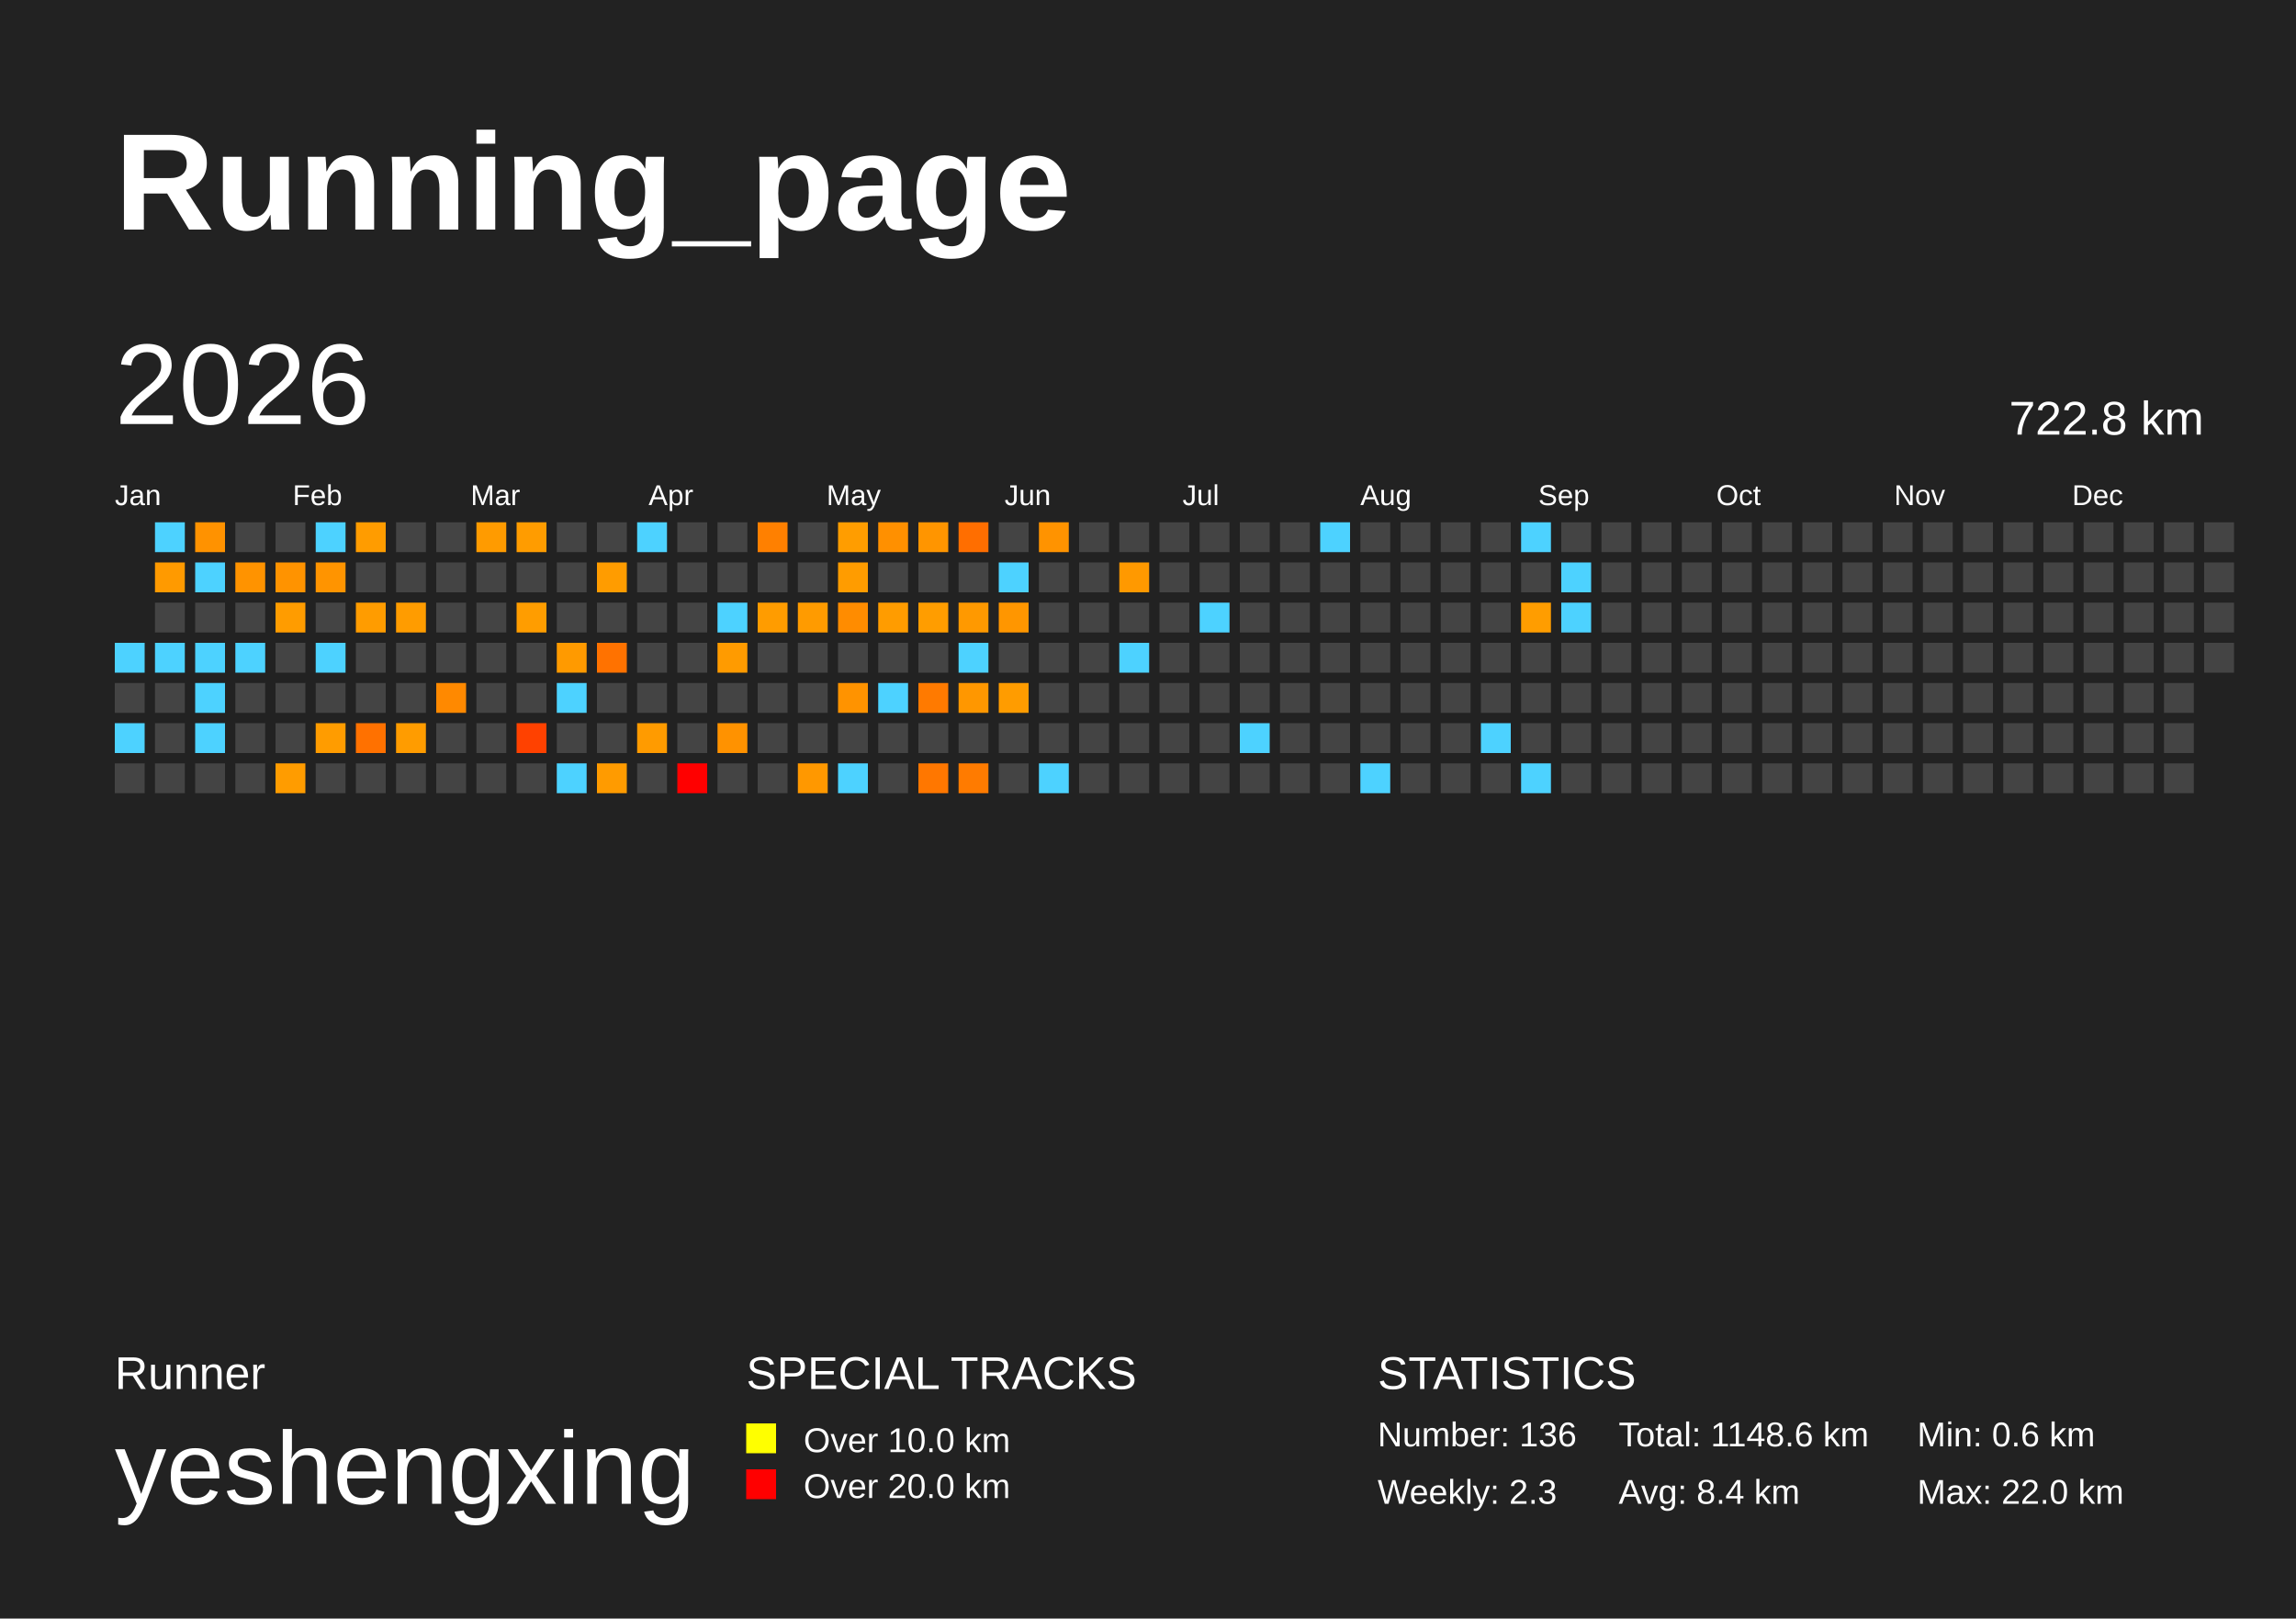
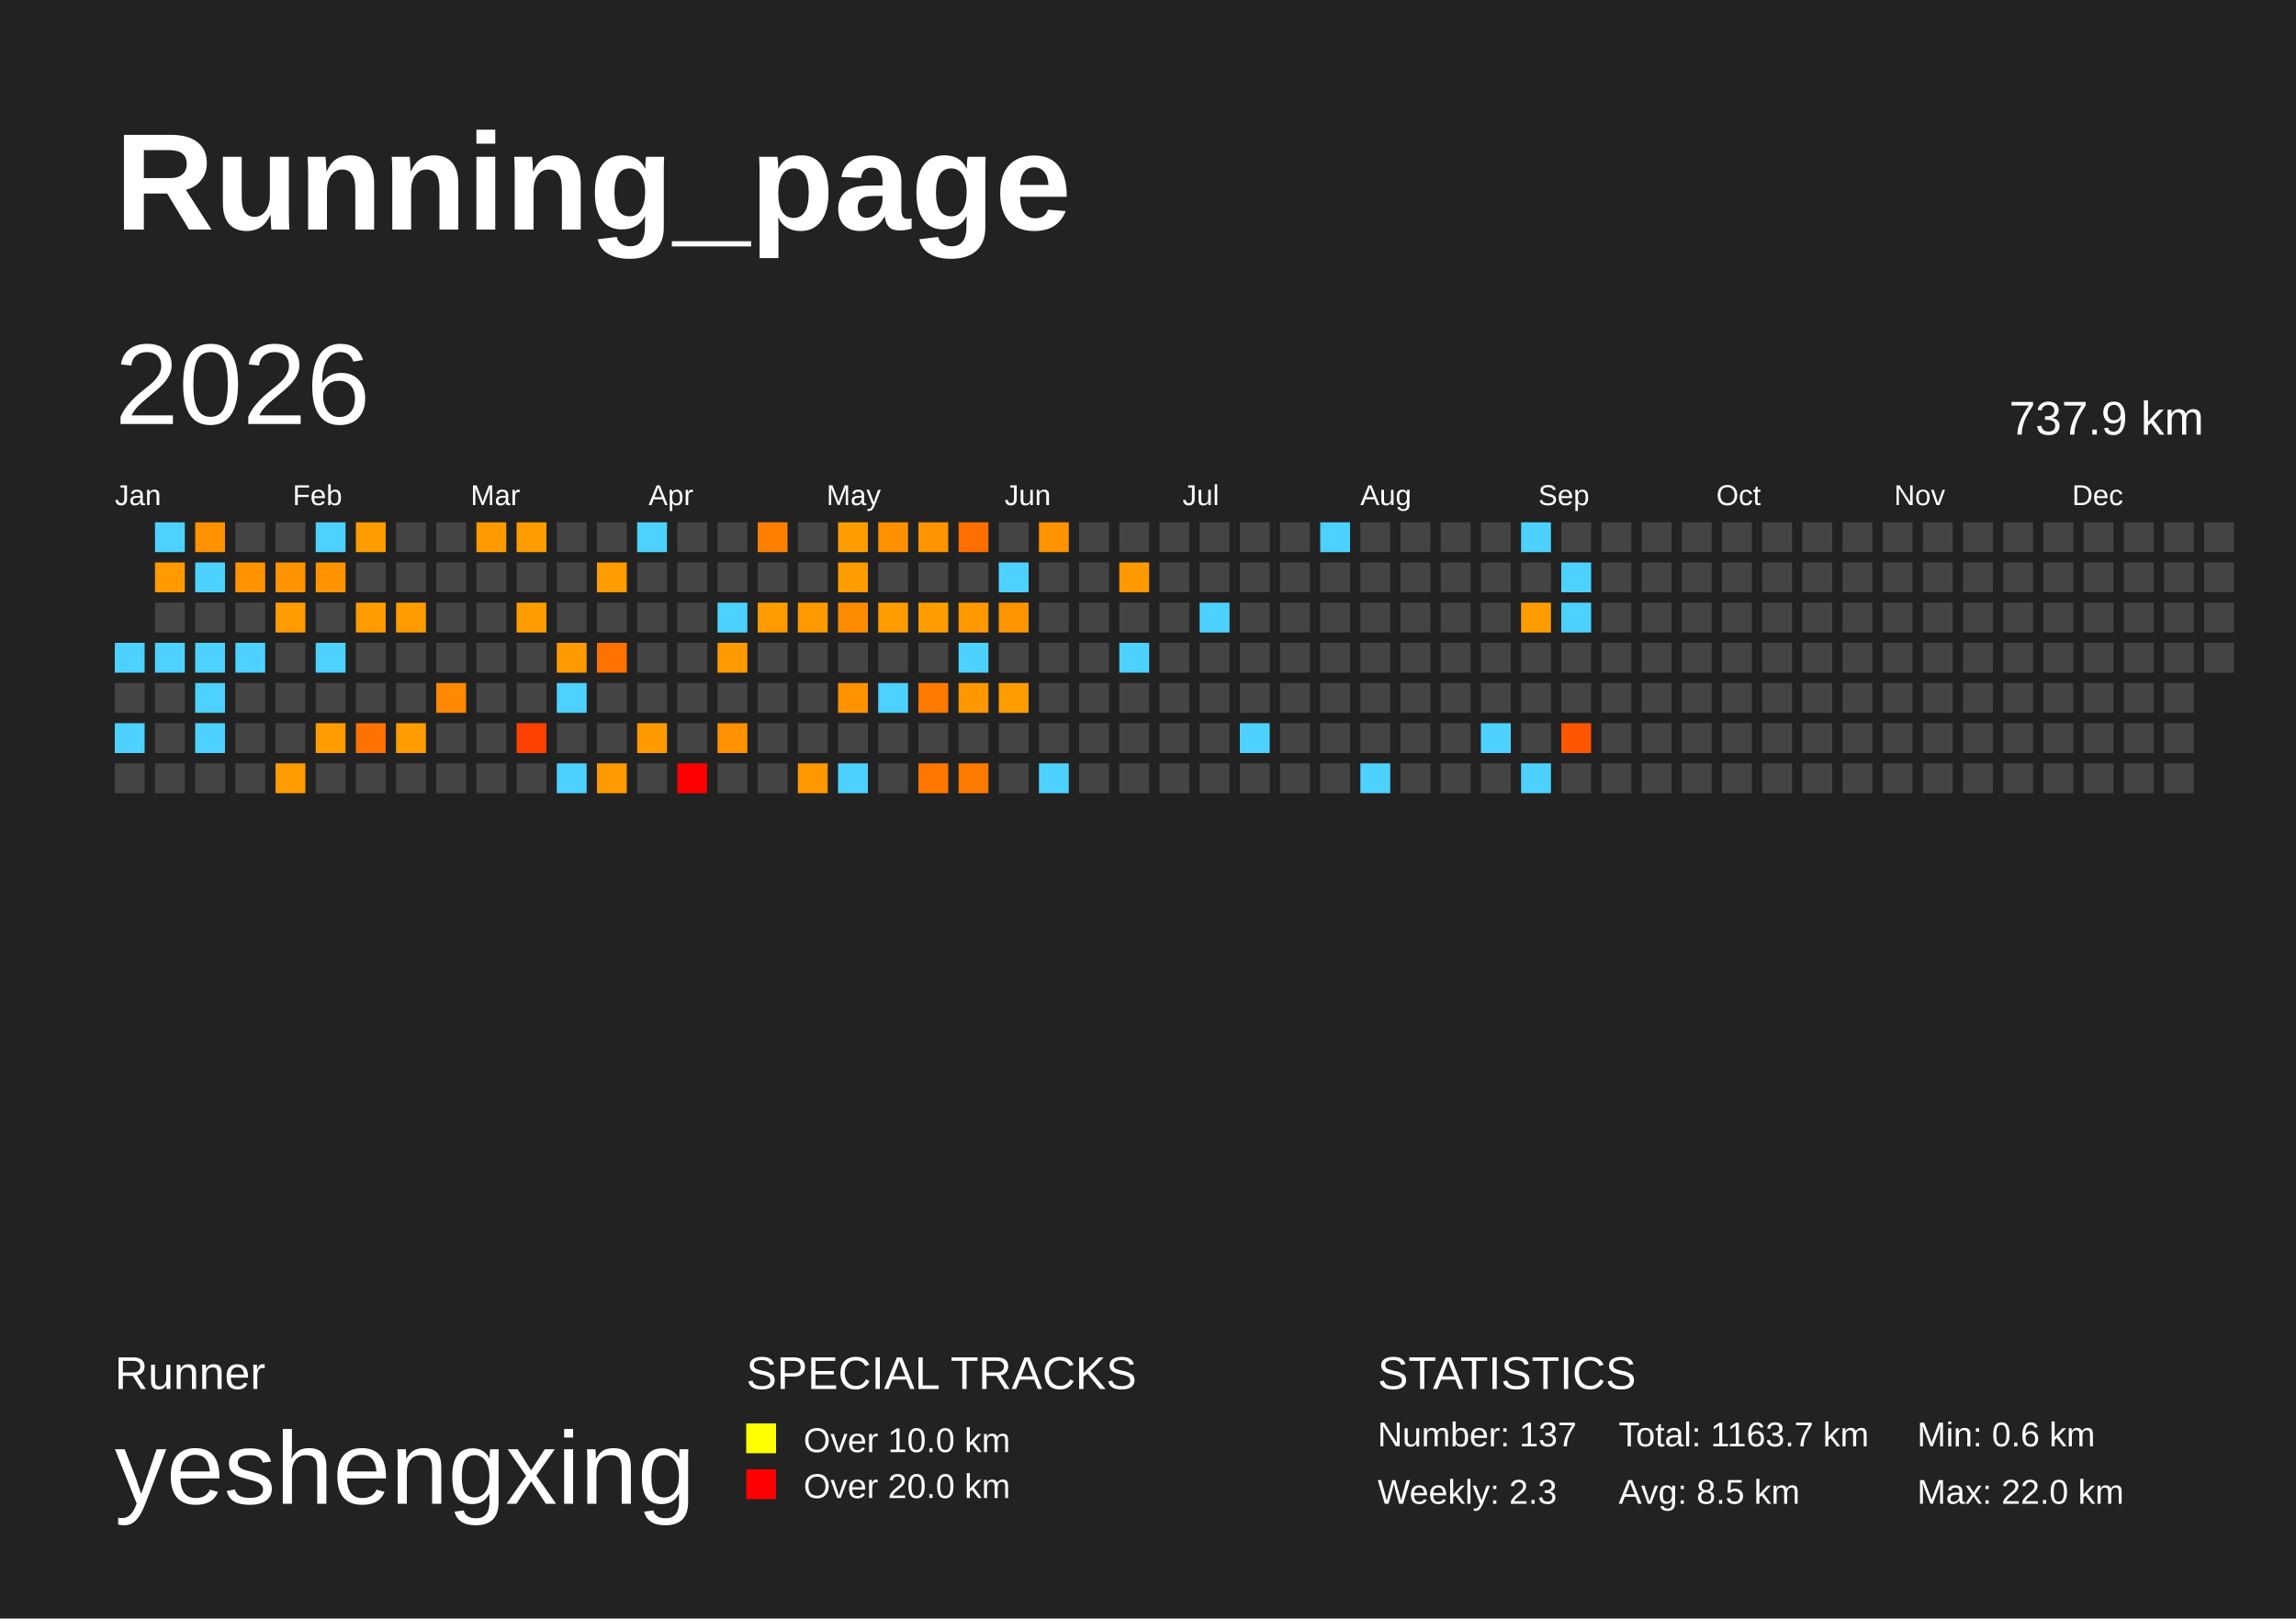
<svg xmlns="http://www.w3.org/2000/svg" baseProfile="full" height="141mm" version="1.1" viewBox="0,0,200,141" width="200mm">
  <defs />
  <rect fill="#222222" height="141" width="200" x="0" y="0" />
  <text fill="#FFFFFF" style="font-size:12px; font-family:Arial; font-weight:bold;" x="10" y="20">Running_page</text>
  <text fill="#FFFFFF" style="font-size:4px; font-family:Arial" x="10" y="121">Runner</text>
  <text fill="#FFFFFF" style="font-size:9px; font-family:Arial" x="10" y="131">yeshengxing</text>
  <text fill="#FFFFFF" style="font-size:4px; font-family:Arial" x="65" y="121">SPECIAL TRACKS</text>
  <rect fill="yellow" height="2.6" width="2.6" x="65" y="124" />
  <text fill="#FFFFFF" style="font-size:3px; font-family:Arial" x="70" y="126.5">Over 10.0 km</text>
  <rect fill="red" height="2.6" width="2.6" x="65" y="128" />
  <text fill="#FFFFFF" style="font-size:3px; font-family:Arial" x="70" y="130.5">Over 20.0 km</text>
  <text fill="#FFFFFF" style="font-size:4px; font-family:Arial" x="120" y="121">STATISTICS</text>
-   <text fill="#FFFFFF" style="font-size:3px; font-family:Arial" x="120" y="126">Number: 136</text>
+   <text fill="#FFFFFF" style="font-size:3px; font-family:Arial" x="120" y="126">Number: 137</text>
  <text fill="#FFFFFF" style="font-size:3px; font-family:Arial" x="120" y="131">Weekly: 2.3</text>
-   <text fill="#FFFFFF" style="font-size:3px; font-family:Arial" x="141" y="126">Total: 1148.6 km</text>
-   <text fill="#FFFFFF" style="font-size:3px; font-family:Arial" x="141" y="131">Avg: 8.4 km</text>
+   <text fill="#FFFFFF" style="font-size:3px; font-family:Arial" x="141" y="126">Total: 1163.7 km</text>
+   <text fill="#FFFFFF" style="font-size:3px; font-family:Arial" x="141" y="131">Avg: 8.5 km</text>
  <text fill="#FFFFFF" style="font-size:3px; font-family:Arial" x="167" y="126">Min: 0.6 km</text>
  <text fill="#FFFFFF" style="font-size:3px; font-family:Arial" x="167" y="131">Max: 22.0 km</text>
  <text dominant-baseline="hanging" fill="#FFFFFF" style="font-size:10.0px; font-family:Arial;" x="10" y="30">2026</text>
-   <text dominant-baseline="hanging" fill="#FFFFFF" style="font-size:4.125px; font-family:Arial;" x="175" y="35">722.8 km</text>
+   <text dominant-baseline="hanging" fill="#FFFFFF" style="font-size:4.125px; font-family:Arial;" x="175" y="35">737.9 km</text>
  <text fill="#FFFFFF" style="font-size:2.5px; font-family:Arial" x="10.0" y="44">Jan</text>
  <text fill="#FFFFFF" style="font-size:2.5px; font-family:Arial" x="25.5" y="44">Feb</text>
  <text fill="#FFFFFF" style="font-size:2.5px; font-family:Arial" x="41.0" y="44">Mar</text>
  <text fill="#FFFFFF" style="font-size:2.5px; font-family:Arial" x="56.5" y="44">Apr</text>
  <text fill="#FFFFFF" style="font-size:2.5px; font-family:Arial" x="72.0" y="44">May</text>
  <text fill="#FFFFFF" style="font-size:2.5px; font-family:Arial" x="87.5" y="44">Jun</text>
  <text fill="#FFFFFF" style="font-size:2.5px; font-family:Arial" x="103.0" y="44">Jul</text>
  <text fill="#FFFFFF" style="font-size:2.5px; font-family:Arial" x="118.5" y="44">Aug</text>
  <text fill="#FFFFFF" style="font-size:2.5px; font-family:Arial" x="134.0" y="44">Sep</text>
  <text fill="#FFFFFF" style="font-size:2.5px; font-family:Arial" x="149.5" y="44">Oct</text>
  <text fill="#FFFFFF" style="font-size:2.5px; font-family:Arial" x="165.0" y="44">Nov</text>
  <text fill="#FFFFFF" style="font-size:2.5px; font-family:Arial" x="180.5" y="44">Dec</text>
  <rect fill="#4dd2ff" height="2.6" width="2.6" x="10.0" y="56.0" />
  <rect fill="#444444" height="2.6" width="2.6" x="10.0" y="59.5" />
  <rect fill="#4dd2ff" height="2.6" width="2.6" x="10.0" y="63.0" />
  <rect fill="#444444" height="2.6" width="2.6" x="10.0" y="66.5" />
  <rect fill="#4dd2ff" height="2.6" width="2.6" x="13.5" y="45.5" />
  <rect fill="#ff9a00" height="2.6" width="2.6" x="13.5" y="49.0" />
  <rect fill="#444444" height="2.6" width="2.6" x="13.5" y="52.5" />
  <rect fill="#4dd2ff" height="2.6" width="2.6" x="13.5" y="56.0" />
  <rect fill="#444444" height="2.6" width="2.6" x="13.5" y="59.5" />
  <rect fill="#444444" height="2.6" width="2.6" x="13.5" y="63.0" />
  <rect fill="#444444" height="2.6" width="2.6" x="13.5" y="66.5" />
  <rect fill="#ff9200" height="2.6" width="2.6" x="17.0" y="45.5" />
  <rect fill="#4dd2ff" height="2.6" width="2.6" x="17.0" y="49.0" />
  <rect fill="#444444" height="2.6" width="2.6" x="17.0" y="52.5" />
  <rect fill="#4dd2ff" height="2.6" width="2.6" x="17.0" y="56.0" />
  <rect fill="#4dd2ff" height="2.6" width="2.6" x="17.0" y="59.5" />
  <rect fill="#4dd2ff" height="2.6" width="2.6" x="17.0" y="63.0" />
  <rect fill="#444444" height="2.6" width="2.6" x="17.0" y="66.5" />
  <rect fill="#444444" height="2.6" width="2.6" x="20.5" y="45.5" />
  <rect fill="#ff9300" height="2.6" width="2.6" x="20.5" y="49.0" />
  <rect fill="#444444" height="2.6" width="2.6" x="20.5" y="52.5" />
  <rect fill="#4dd2ff" height="2.6" width="2.6" x="20.5" y="56.0" />
  <rect fill="#444444" height="2.6" width="2.6" x="20.5" y="59.5" />
  <rect fill="#444444" height="2.6" width="2.6" x="20.5" y="63.0" />
  <rect fill="#444444" height="2.6" width="2.6" x="20.5" y="66.5" />
  <rect fill="#444444" height="2.6" width="2.6" x="24.0" y="45.5" />
  <rect fill="#ff9300" height="2.6" width="2.6" x="24.0" y="49.0" />
  <rect fill="#ff9c00" height="2.6" width="2.6" x="24.0" y="52.5" />
  <rect fill="#444444" height="2.6" width="2.6" x="24.0" y="56.0" />
  <rect fill="#444444" height="2.6" width="2.6" x="24.0" y="59.5" />
  <rect fill="#444444" height="2.6" width="2.6" x="24.0" y="63.0" />
  <rect fill="#ff9c00" height="2.6" width="2.6" x="24.0" y="66.5" />
  <rect fill="#4dd2ff" height="2.6" width="2.6" x="27.5" y="45.5" />
  <rect fill="#ff9400" height="2.6" width="2.6" x="27.5" y="49.0" />
  <rect fill="#444444" height="2.6" width="2.6" x="27.5" y="52.5" />
  <rect fill="#4dd2ff" height="2.6" width="2.6" x="27.5" y="56.0" />
  <rect fill="#444444" height="2.6" width="2.6" x="27.5" y="59.5" />
  <rect fill="#ff9c00" height="2.6" width="2.6" x="27.5" y="63.0" />
  <rect fill="#444444" height="2.6" width="2.6" x="27.5" y="66.5" />
  <rect fill="#ff9c00" height="2.6" width="2.6" x="31.0" y="45.5" />
  <rect fill="#444444" height="2.6" width="2.6" x="31.0" y="49.0" />
  <rect fill="#ff9c00" height="2.6" width="2.6" x="31.0" y="52.5" />
  <rect fill="#444444" height="2.6" width="2.6" x="31.0" y="56.0" />
  <rect fill="#444444" height="2.6" width="2.6" x="31.0" y="59.5" />
  <rect fill="#ff7100" height="2.6" width="2.6" x="31.0" y="63.0" />
  <rect fill="#444444" height="2.6" width="2.6" x="31.0" y="66.5" />
  <rect fill="#444444" height="2.6" width="2.6" x="34.5" y="45.5" />
  <rect fill="#444444" height="2.6" width="2.6" x="34.5" y="49.0" />
  <rect fill="#ff9c00" height="2.6" width="2.6" x="34.5" y="52.5" />
  <rect fill="#444444" height="2.6" width="2.6" x="34.5" y="56.0" />
  <rect fill="#444444" height="2.6" width="2.6" x="34.5" y="59.5" />
  <rect fill="#ff9c00" height="2.6" width="2.6" x="34.5" y="63.0" />
  <rect fill="#444444" height="2.6" width="2.6" x="34.5" y="66.5" />
  <rect fill="#444444" height="2.6" width="2.6" x="38.0" y="45.5" />
  <rect fill="#444444" height="2.6" width="2.6" x="38.0" y="49.0" />
  <rect fill="#444444" height="2.6" width="2.6" x="38.0" y="52.5" />
  <rect fill="#444444" height="2.6" width="2.6" x="38.0" y="56.0" />
  <rect fill="#ff8900" height="2.6" width="2.6" x="38.0" y="59.5" />
  <rect fill="#444444" height="2.6" width="2.6" x="38.0" y="63.0" />
  <rect fill="#444444" height="2.6" width="2.6" x="38.0" y="66.5" />
  <rect fill="#ff9b00" height="2.6" width="2.6" x="41.5" y="45.5" />
  <rect fill="#444444" height="2.6" width="2.6" x="41.5" y="49.0" />
  <rect fill="#444444" height="2.6" width="2.6" x="41.5" y="52.5" />
  <rect fill="#444444" height="2.6" width="2.6" x="41.5" y="56.0" />
  <rect fill="#444444" height="2.6" width="2.6" x="41.5" y="59.5" />
  <rect fill="#444444" height="2.6" width="2.6" x="41.5" y="63.0" />
  <rect fill="#444444" height="2.6" width="2.6" x="41.5" y="66.5" />
  <rect fill="#ff9c00" height="2.6" width="2.6" x="45.0" y="45.5" />
  <rect fill="#444444" height="2.6" width="2.6" x="45.0" y="49.0" />
  <rect fill="#ff9d00" height="2.6" width="2.6" x="45.0" y="52.5" />
  <rect fill="#444444" height="2.6" width="2.6" x="45.0" y="56.0" />
  <rect fill="#444444" height="2.6" width="2.6" x="45.0" y="59.5" />
  <rect fill="#ff4100" height="2.6" width="2.6" x="45.0" y="63.0" />
  <rect fill="#444444" height="2.6" width="2.6" x="45.0" y="66.5" />
  <rect fill="#444444" height="2.6" width="2.6" x="48.5" y="45.5" />
  <rect fill="#444444" height="2.6" width="2.6" x="48.5" y="49.0" />
  <rect fill="#444444" height="2.6" width="2.6" x="48.5" y="52.5" />
  <rect fill="#ff9a00" height="2.6" width="2.6" x="48.5" y="56.0" />
  <rect fill="#4dd2ff" height="2.6" width="2.6" x="48.5" y="59.5" />
  <rect fill="#444444" height="2.6" width="2.6" x="48.5" y="63.0" />
  <rect fill="#4dd2ff" height="2.6" width="2.6" x="48.5" y="66.5" />
  <rect fill="#444444" height="2.6" width="2.6" x="52.0" y="45.5" />
  <rect fill="#ff9c00" height="2.6" width="2.6" x="52.0" y="49.0" />
  <rect fill="#444444" height="2.6" width="2.6" x="52.0" y="52.5" />
  <rect fill="#ff7200" height="2.6" width="2.6" x="52.0" y="56.0" />
  <rect fill="#444444" height="2.6" width="2.6" x="52.0" y="59.5" />
  <rect fill="#444444" height="2.6" width="2.6" x="52.0" y="63.0" />
  <rect fill="#ff9b00" height="2.6" width="2.6" x="52.0" y="66.5" />
  <rect fill="#4dd2ff" height="2.6" width="2.6" x="55.5" y="45.5" />
  <rect fill="#444444" height="2.6" width="2.6" x="55.5" y="49.0" />
  <rect fill="#444444" height="2.6" width="2.6" x="55.5" y="52.5" />
  <rect fill="#444444" height="2.6" width="2.6" x="55.5" y="56.0" />
  <rect fill="#444444" height="2.6" width="2.6" x="55.5" y="59.5" />
  <rect fill="#ff9b00" height="2.6" width="2.6" x="55.5" y="63.0" />
  <rect fill="#444444" height="2.6" width="2.6" x="55.5" y="66.5" />
  <rect fill="#444444" height="2.6" width="2.6" x="59.0" y="45.5" />
  <rect fill="#444444" height="2.6" width="2.6" x="59.0" y="49.0" />
  <rect fill="#444444" height="2.6" width="2.6" x="59.0" y="52.5" />
  <rect fill="#444444" height="2.6" width="2.6" x="59.0" y="56.0" />
  <rect fill="#444444" height="2.6" width="2.6" x="59.0" y="59.5" />
  <rect fill="#444444" height="2.6" width="2.6" x="59.0" y="63.0" />
  <rect fill="red" height="2.6" width="2.6" x="59.0" y="66.5" />
  <rect fill="#444444" height="2.6" width="2.6" x="62.5" y="45.5" />
  <rect fill="#444444" height="2.6" width="2.6" x="62.5" y="49.0" />
  <rect fill="#4dd2ff" height="2.6" width="2.6" x="62.5" y="52.5" />
  <rect fill="#ff9b00" height="2.6" width="2.6" x="62.5" y="56.0" />
  <rect fill="#444444" height="2.6" width="2.6" x="62.5" y="59.5" />
  <rect fill="#ff9200" height="2.6" width="2.6" x="62.5" y="63.0" />
  <rect fill="#444444" height="2.6" width="2.6" x="62.5" y="66.5" />
  <rect fill="#ff8000" height="2.6" width="2.6" x="66.0" y="45.5" />
  <rect fill="#444444" height="2.6" width="2.6" x="66.0" y="49.0" />
  <rect fill="#ff9c00" height="2.6" width="2.6" x="66.0" y="52.5" />
  <rect fill="#444444" height="2.6" width="2.6" x="66.0" y="56.0" />
  <rect fill="#444444" height="2.6" width="2.6" x="66.0" y="59.5" />
  <rect fill="#444444" height="2.6" width="2.6" x="66.0" y="63.0" />
  <rect fill="#444444" height="2.6" width="2.6" x="66.0" y="66.5" />
  <rect fill="#444444" height="2.6" width="2.6" x="69.5" y="45.5" />
  <rect fill="#444444" height="2.6" width="2.6" x="69.5" y="49.0" />
  <rect fill="#ff9b00" height="2.6" width="2.6" x="69.5" y="52.5" />
  <rect fill="#444444" height="2.6" width="2.6" x="69.5" y="56.0" />
  <rect fill="#444444" height="2.6" width="2.6" x="69.5" y="59.5" />
  <rect fill="#444444" height="2.6" width="2.6" x="69.5" y="63.0" />
  <rect fill="#ff9800" height="2.6" width="2.6" x="69.5" y="66.5" />
  <rect fill="#ff9d00" height="2.6" width="2.6" x="73.0" y="45.5" />
  <rect fill="#ff9c00" height="2.6" width="2.6" x="73.0" y="49.0" />
  <rect fill="#ff8c00" height="2.6" width="2.6" x="73.0" y="52.5" />
  <rect fill="#444444" height="2.6" width="2.6" x="73.0" y="56.0" />
  <rect fill="#ff9300" height="2.6" width="2.6" x="73.0" y="59.5" />
  <rect fill="#444444" height="2.6" width="2.6" x="73.0" y="63.0" />
  <rect fill="#4dd2ff" height="2.6" width="2.6" x="73.0" y="66.5" />
  <rect fill="#ff9000" height="2.6" width="2.6" x="76.5" y="45.5" />
  <rect fill="#444444" height="2.6" width="2.6" x="76.5" y="49.0" />
  <rect fill="#ff9c00" height="2.6" width="2.6" x="76.5" y="52.5" />
  <rect fill="#444444" height="2.6" width="2.6" x="76.5" y="56.0" />
  <rect fill="#4dd2ff" height="2.6" width="2.6" x="76.5" y="59.5" />
  <rect fill="#444444" height="2.6" width="2.6" x="76.5" y="63.0" />
  <rect fill="#444444" height="2.6" width="2.6" x="76.5" y="66.5" />
  <rect fill="#ff9500" height="2.6" width="2.6" x="80.0" y="45.5" />
  <rect fill="#444444" height="2.6" width="2.6" x="80.0" y="49.0" />
  <rect fill="#ff9d00" height="2.6" width="2.6" x="80.0" y="52.5" />
  <rect fill="#444444" height="2.6" width="2.6" x="80.0" y="56.0" />
  <rect fill="#ff7a00" height="2.6" width="2.6" x="80.0" y="59.5" />
  <rect fill="#444444" height="2.6" width="2.6" x="80.0" y="63.0" />
  <rect fill="#ff7700" height="2.6" width="2.6" x="80.0" y="66.5" />
  <rect fill="#ff6e00" height="2.6" width="2.6" x="83.5" y="45.5" />
  <rect fill="#444444" height="2.6" width="2.6" x="83.5" y="49.0" />
  <rect fill="#ff9900" height="2.6" width="2.6" x="83.5" y="52.5" />
  <rect fill="#4dd2ff" height="2.6" width="2.6" x="83.5" y="56.0" />
  <rect fill="#ff9700" height="2.6" width="2.6" x="83.5" y="59.5" />
  <rect fill="#444444" height="2.6" width="2.6" x="83.5" y="63.0" />
  <rect fill="#ff7b00" height="2.6" width="2.6" x="83.5" y="66.5" />
  <rect fill="#444444" height="2.6" width="2.6" x="87.0" y="45.5" />
  <rect fill="#4dd2ff" height="2.6" width="2.6" x="87.0" y="49.0" />
  <rect fill="#ff9600" height="2.6" width="2.6" x="87.0" y="52.5" />
  <rect fill="#444444" height="2.6" width="2.6" x="87.0" y="56.0" />
  <rect fill="#ff9c00" height="2.6" width="2.6" x="87.0" y="59.5" />
  <rect fill="#444444" height="2.6" width="2.6" x="87.0" y="63.0" />
  <rect fill="#444444" height="2.6" width="2.6" x="87.0" y="66.5" />
  <rect fill="#ff9300" height="2.6" width="2.6" x="90.5" y="45.5" />
  <rect fill="#444444" height="2.6" width="2.6" x="90.5" y="49.0" />
  <rect fill="#444444" height="2.6" width="2.6" x="90.5" y="52.5" />
  <rect fill="#444444" height="2.6" width="2.6" x="90.5" y="56.0" />
  <rect fill="#444444" height="2.6" width="2.6" x="90.5" y="59.5" />
  <rect fill="#444444" height="2.6" width="2.6" x="90.5" y="63.0" />
  <rect fill="#4dd2ff" height="2.6" width="2.6" x="90.5" y="66.5" />
  <rect fill="#444444" height="2.6" width="2.6" x="94.0" y="45.5" />
  <rect fill="#444444" height="2.6" width="2.6" x="94.0" y="49.0" />
  <rect fill="#444444" height="2.6" width="2.6" x="94.0" y="52.5" />
  <rect fill="#444444" height="2.6" width="2.6" x="94.0" y="56.0" />
  <rect fill="#444444" height="2.6" width="2.6" x="94.0" y="59.5" />
  <rect fill="#444444" height="2.6" width="2.6" x="94.0" y="63.0" />
  <rect fill="#444444" height="2.6" width="2.6" x="94.0" y="66.5" />
  <rect fill="#444444" height="2.6" width="2.6" x="97.5" y="45.5" />
  <rect fill="#ff9900" height="2.6" width="2.6" x="97.5" y="49.0" />
  <rect fill="#444444" height="2.6" width="2.6" x="97.5" y="52.5" />
  <rect fill="#4dd2ff" height="2.6" width="2.6" x="97.5" y="56.0" />
  <rect fill="#444444" height="2.6" width="2.6" x="97.5" y="59.5" />
  <rect fill="#444444" height="2.6" width="2.6" x="97.5" y="63.0" />
  <rect fill="#444444" height="2.6" width="2.6" x="97.5" y="66.5" />
  <rect fill="#444444" height="2.6" width="2.6" x="101.0" y="45.5" />
  <rect fill="#444444" height="2.6" width="2.6" x="101.0" y="49.0" />
  <rect fill="#444444" height="2.6" width="2.6" x="101.0" y="52.5" />
  <rect fill="#444444" height="2.6" width="2.6" x="101.0" y="56.0" />
  <rect fill="#444444" height="2.6" width="2.6" x="101.0" y="59.5" />
  <rect fill="#444444" height="2.6" width="2.6" x="101.0" y="63.0" />
  <rect fill="#444444" height="2.6" width="2.6" x="101.0" y="66.5" />
  <rect fill="#444444" height="2.6" width="2.6" x="104.5" y="45.5" />
  <rect fill="#444444" height="2.6" width="2.6" x="104.5" y="49.0" />
  <rect fill="#4dd2ff" height="2.6" width="2.6" x="104.5" y="52.5" />
  <rect fill="#444444" height="2.6" width="2.6" x="104.5" y="56.0" />
  <rect fill="#444444" height="2.6" width="2.6" x="104.5" y="59.5" />
  <rect fill="#444444" height="2.6" width="2.6" x="104.5" y="63.0" />
  <rect fill="#444444" height="2.6" width="2.6" x="104.5" y="66.5" />
  <rect fill="#444444" height="2.6" width="2.6" x="108.0" y="45.5" />
  <rect fill="#444444" height="2.6" width="2.6" x="108.0" y="49.0" />
  <rect fill="#444444" height="2.6" width="2.6" x="108.0" y="52.5" />
  <rect fill="#444444" height="2.6" width="2.6" x="108.0" y="56.0" />
  <rect fill="#444444" height="2.6" width="2.6" x="108.0" y="59.5" />
  <rect fill="#4dd2ff" height="2.6" width="2.6" x="108.0" y="63.0" />
  <rect fill="#444444" height="2.6" width="2.6" x="108.0" y="66.5" />
  <rect fill="#444444" height="2.6" width="2.6" x="111.5" y="45.5" />
  <rect fill="#444444" height="2.6" width="2.6" x="111.5" y="49.0" />
  <rect fill="#444444" height="2.6" width="2.6" x="111.5" y="52.5" />
  <rect fill="#444444" height="2.6" width="2.6" x="111.5" y="56.0" />
  <rect fill="#444444" height="2.6" width="2.6" x="111.5" y="59.5" />
  <rect fill="#444444" height="2.6" width="2.6" x="111.5" y="63.0" />
  <rect fill="#444444" height="2.6" width="2.6" x="111.5" y="66.5" />
  <rect fill="#4dd2ff" height="2.6" width="2.6" x="115.0" y="45.5" />
  <rect fill="#444444" height="2.6" width="2.6" x="115.0" y="49.0" />
  <rect fill="#444444" height="2.6" width="2.6" x="115.0" y="52.5" />
  <rect fill="#444444" height="2.6" width="2.6" x="115.0" y="56.0" />
  <rect fill="#444444" height="2.6" width="2.6" x="115.0" y="59.5" />
  <rect fill="#444444" height="2.6" width="2.6" x="115.0" y="63.0" />
  <rect fill="#444444" height="2.6" width="2.6" x="115.0" y="66.5" />
  <rect fill="#444444" height="2.6" width="2.6" x="118.5" y="45.5" />
  <rect fill="#444444" height="2.6" width="2.6" x="118.5" y="49.0" />
  <rect fill="#444444" height="2.6" width="2.6" x="118.5" y="52.5" />
  <rect fill="#444444" height="2.6" width="2.6" x="118.5" y="56.0" />
  <rect fill="#444444" height="2.6" width="2.6" x="118.5" y="59.5" />
  <rect fill="#444444" height="2.6" width="2.6" x="118.5" y="63.0" />
  <rect fill="#4dd2ff" height="2.6" width="2.6" x="118.5" y="66.5" />
  <rect fill="#444444" height="2.6" width="2.6" x="122.0" y="45.5" />
  <rect fill="#444444" height="2.6" width="2.6" x="122.0" y="49.0" />
  <rect fill="#444444" height="2.6" width="2.6" x="122.0" y="52.5" />
  <rect fill="#444444" height="2.6" width="2.6" x="122.0" y="56.0" />
  <rect fill="#444444" height="2.6" width="2.6" x="122.0" y="59.5" />
  <rect fill="#444444" height="2.6" width="2.6" x="122.0" y="63.0" />
  <rect fill="#444444" height="2.6" width="2.6" x="122.0" y="66.5" />
  <rect fill="#444444" height="2.6" width="2.6" x="125.5" y="45.5" />
  <rect fill="#444444" height="2.6" width="2.6" x="125.5" y="49.0" />
  <rect fill="#444444" height="2.6" width="2.6" x="125.5" y="52.5" />
  <rect fill="#444444" height="2.6" width="2.6" x="125.5" y="56.0" />
  <rect fill="#444444" height="2.6" width="2.6" x="125.5" y="59.5" />
  <rect fill="#444444" height="2.6" width="2.6" x="125.5" y="63.0" />
  <rect fill="#444444" height="2.6" width="2.6" x="125.5" y="66.5" />
  <rect fill="#444444" height="2.6" width="2.6" x="129.0" y="45.5" />
  <rect fill="#444444" height="2.6" width="2.6" x="129.0" y="49.0" />
  <rect fill="#444444" height="2.6" width="2.6" x="129.0" y="52.5" />
  <rect fill="#444444" height="2.6" width="2.6" x="129.0" y="56.0" />
  <rect fill="#444444" height="2.6" width="2.6" x="129.0" y="59.5" />
  <rect fill="#4dd2ff" height="2.6" width="2.6" x="129.0" y="63.0" />
  <rect fill="#444444" height="2.6" width="2.6" x="129.0" y="66.5" />
  <rect fill="#4dd2ff" height="2.6" width="2.6" x="132.5" y="45.5" />
  <rect fill="#444444" height="2.6" width="2.6" x="132.5" y="49.0" />
  <rect fill="#ff9d00" height="2.6" width="2.6" x="132.5" y="52.5" />
  <rect fill="#444444" height="2.6" width="2.6" x="132.5" y="56.0" />
  <rect fill="#444444" height="2.6" width="2.6" x="132.5" y="59.5" />
  <rect fill="#444444" height="2.6" width="2.6" x="132.5" y="63.0" />
  <rect fill="#4dd2ff" height="2.6" width="2.6" x="132.5" y="66.5" />
  <rect fill="#444444" height="2.6" width="2.6" x="136.0" y="45.5" />
  <rect fill="#4dd2ff" height="2.6" width="2.6" x="136.0" y="49.0" />
  <rect fill="#4dd2ff" height="2.6" width="2.6" x="136.0" y="52.5" />
  <rect fill="#444444" height="2.6" width="2.6" x="136.0" y="56.0" />
  <rect fill="#444444" height="2.6" width="2.6" x="136.0" y="59.5" />
-   <rect fill="#444444" height="2.6" width="2.6" x="136.0" y="63.0" />
+   <rect fill="#ff5600" height="2.6" width="2.6" x="136.0" y="63.0" />
  <rect fill="#444444" height="2.6" width="2.6" x="136.0" y="66.5" />
  <rect fill="#444444" height="2.6" width="2.6" x="139.5" y="45.5" />
  <rect fill="#444444" height="2.6" width="2.6" x="139.5" y="49.0" />
  <rect fill="#444444" height="2.6" width="2.6" x="139.5" y="52.5" />
  <rect fill="#444444" height="2.6" width="2.6" x="139.5" y="56.0" />
  <rect fill="#444444" height="2.6" width="2.6" x="139.5" y="59.5" />
  <rect fill="#444444" height="2.6" width="2.6" x="139.5" y="63.0" />
  <rect fill="#444444" height="2.6" width="2.6" x="139.5" y="66.5" />
  <rect fill="#444444" height="2.6" width="2.6" x="143.0" y="45.5" />
  <rect fill="#444444" height="2.6" width="2.6" x="143.0" y="49.0" />
  <rect fill="#444444" height="2.6" width="2.6" x="143.0" y="52.5" />
  <rect fill="#444444" height="2.6" width="2.6" x="143.0" y="56.0" />
  <rect fill="#444444" height="2.6" width="2.6" x="143.0" y="59.5" />
  <rect fill="#444444" height="2.6" width="2.6" x="143.0" y="63.0" />
  <rect fill="#444444" height="2.6" width="2.6" x="143.0" y="66.5" />
  <rect fill="#444444" height="2.6" width="2.6" x="146.5" y="45.5" />
  <rect fill="#444444" height="2.6" width="2.6" x="146.5" y="49.0" />
  <rect fill="#444444" height="2.6" width="2.6" x="146.5" y="52.5" />
  <rect fill="#444444" height="2.6" width="2.6" x="146.5" y="56.0" />
  <rect fill="#444444" height="2.6" width="2.6" x="146.5" y="59.5" />
  <rect fill="#444444" height="2.6" width="2.6" x="146.5" y="63.0" />
  <rect fill="#444444" height="2.6" width="2.6" x="146.5" y="66.5" />
  <rect fill="#444444" height="2.6" width="2.6" x="150.0" y="45.5" />
  <rect fill="#444444" height="2.6" width="2.6" x="150.0" y="49.0" />
  <rect fill="#444444" height="2.6" width="2.6" x="150.0" y="52.5" />
  <rect fill="#444444" height="2.6" width="2.6" x="150.0" y="56.0" />
  <rect fill="#444444" height="2.6" width="2.6" x="150.0" y="59.5" />
  <rect fill="#444444" height="2.6" width="2.6" x="150.0" y="63.0" />
  <rect fill="#444444" height="2.6" width="2.6" x="150.0" y="66.5" />
  <rect fill="#444444" height="2.6" width="2.6" x="153.5" y="45.5" />
  <rect fill="#444444" height="2.6" width="2.6" x="153.5" y="49.0" />
  <rect fill="#444444" height="2.6" width="2.6" x="153.5" y="52.5" />
  <rect fill="#444444" height="2.6" width="2.6" x="153.5" y="56.0" />
  <rect fill="#444444" height="2.6" width="2.6" x="153.5" y="59.5" />
  <rect fill="#444444" height="2.6" width="2.6" x="153.5" y="63.0" />
  <rect fill="#444444" height="2.6" width="2.6" x="153.5" y="66.5" />
  <rect fill="#444444" height="2.6" width="2.6" x="157.0" y="45.5" />
  <rect fill="#444444" height="2.6" width="2.6" x="157.0" y="49.0" />
  <rect fill="#444444" height="2.6" width="2.6" x="157.0" y="52.5" />
  <rect fill="#444444" height="2.6" width="2.6" x="157.0" y="56.0" />
  <rect fill="#444444" height="2.6" width="2.6" x="157.0" y="59.5" />
  <rect fill="#444444" height="2.6" width="2.6" x="157.0" y="63.0" />
  <rect fill="#444444" height="2.6" width="2.6" x="157.0" y="66.5" />
  <rect fill="#444444" height="2.6" width="2.6" x="160.5" y="45.5" />
  <rect fill="#444444" height="2.6" width="2.6" x="160.5" y="49.0" />
  <rect fill="#444444" height="2.6" width="2.6" x="160.5" y="52.5" />
  <rect fill="#444444" height="2.6" width="2.6" x="160.5" y="56.0" />
  <rect fill="#444444" height="2.6" width="2.6" x="160.5" y="59.5" />
  <rect fill="#444444" height="2.6" width="2.6" x="160.5" y="63.0" />
  <rect fill="#444444" height="2.6" width="2.6" x="160.5" y="66.5" />
  <rect fill="#444444" height="2.6" width="2.6" x="164.0" y="45.5" />
  <rect fill="#444444" height="2.6" width="2.6" x="164.0" y="49.0" />
  <rect fill="#444444" height="2.6" width="2.6" x="164.0" y="52.5" />
  <rect fill="#444444" height="2.6" width="2.6" x="164.0" y="56.0" />
  <rect fill="#444444" height="2.6" width="2.6" x="164.0" y="59.5" />
  <rect fill="#444444" height="2.6" width="2.6" x="164.0" y="63.0" />
  <rect fill="#444444" height="2.6" width="2.6" x="164.0" y="66.5" />
  <rect fill="#444444" height="2.6" width="2.6" x="167.5" y="45.5" />
  <rect fill="#444444" height="2.6" width="2.6" x="167.5" y="49.0" />
  <rect fill="#444444" height="2.6" width="2.6" x="167.5" y="52.5" />
  <rect fill="#444444" height="2.6" width="2.6" x="167.5" y="56.0" />
  <rect fill="#444444" height="2.6" width="2.6" x="167.5" y="59.5" />
  <rect fill="#444444" height="2.6" width="2.6" x="167.5" y="63.0" />
  <rect fill="#444444" height="2.6" width="2.6" x="167.5" y="66.5" />
  <rect fill="#444444" height="2.6" width="2.6" x="171.0" y="45.5" />
  <rect fill="#444444" height="2.6" width="2.6" x="171.0" y="49.0" />
  <rect fill="#444444" height="2.6" width="2.6" x="171.0" y="52.5" />
  <rect fill="#444444" height="2.6" width="2.6" x="171.0" y="56.0" />
  <rect fill="#444444" height="2.6" width="2.6" x="171.0" y="59.5" />
  <rect fill="#444444" height="2.6" width="2.6" x="171.0" y="63.0" />
  <rect fill="#444444" height="2.6" width="2.6" x="171.0" y="66.5" />
  <rect fill="#444444" height="2.6" width="2.6" x="174.5" y="45.5" />
  <rect fill="#444444" height="2.6" width="2.6" x="174.5" y="49.0" />
  <rect fill="#444444" height="2.6" width="2.6" x="174.5" y="52.5" />
  <rect fill="#444444" height="2.6" width="2.6" x="174.5" y="56.0" />
  <rect fill="#444444" height="2.6" width="2.6" x="174.5" y="59.5" />
  <rect fill="#444444" height="2.6" width="2.6" x="174.5" y="63.0" />
  <rect fill="#444444" height="2.6" width="2.6" x="174.5" y="66.5" />
  <rect fill="#444444" height="2.6" width="2.6" x="178.0" y="45.5" />
  <rect fill="#444444" height="2.6" width="2.6" x="178.0" y="49.0" />
  <rect fill="#444444" height="2.6" width="2.6" x="178.0" y="52.5" />
  <rect fill="#444444" height="2.6" width="2.6" x="178.0" y="56.0" />
  <rect fill="#444444" height="2.6" width="2.6" x="178.0" y="59.5" />
  <rect fill="#444444" height="2.6" width="2.6" x="178.0" y="63.0" />
  <rect fill="#444444" height="2.6" width="2.6" x="178.0" y="66.5" />
  <rect fill="#444444" height="2.6" width="2.6" x="181.5" y="45.5" />
  <rect fill="#444444" height="2.6" width="2.6" x="181.5" y="49.0" />
  <rect fill="#444444" height="2.6" width="2.6" x="181.5" y="52.5" />
  <rect fill="#444444" height="2.6" width="2.6" x="181.5" y="56.0" />
  <rect fill="#444444" height="2.6" width="2.6" x="181.5" y="59.5" />
  <rect fill="#444444" height="2.6" width="2.6" x="181.5" y="63.0" />
  <rect fill="#444444" height="2.6" width="2.6" x="181.5" y="66.5" />
  <rect fill="#444444" height="2.6" width="2.6" x="185.0" y="45.5" />
  <rect fill="#444444" height="2.6" width="2.6" x="185.0" y="49.0" />
  <rect fill="#444444" height="2.6" width="2.6" x="185.0" y="52.5" />
  <rect fill="#444444" height="2.6" width="2.6" x="185.0" y="56.0" />
  <rect fill="#444444" height="2.6" width="2.6" x="185.0" y="59.5" />
  <rect fill="#444444" height="2.6" width="2.6" x="185.0" y="63.0" />
  <rect fill="#444444" height="2.6" width="2.6" x="185.0" y="66.5" />
  <rect fill="#444444" height="2.6" width="2.6" x="188.5" y="45.5" />
  <rect fill="#444444" height="2.6" width="2.6" x="188.5" y="49.0" />
  <rect fill="#444444" height="2.6" width="2.6" x="188.5" y="52.5" />
  <rect fill="#444444" height="2.6" width="2.6" x="188.5" y="56.0" />
  <rect fill="#444444" height="2.6" width="2.6" x="188.5" y="59.5" />
  <rect fill="#444444" height="2.6" width="2.6" x="188.5" y="63.0" />
  <rect fill="#444444" height="2.6" width="2.6" x="188.5" y="66.5" />
  <rect fill="#444444" height="2.6" width="2.6" x="192.0" y="45.5" />
  <rect fill="#444444" height="2.6" width="2.6" x="192.0" y="49.0" />
  <rect fill="#444444" height="2.6" width="2.6" x="192.0" y="52.5" />
  <rect fill="#444444" height="2.6" width="2.6" x="192.0" y="56.0" />
</svg>
